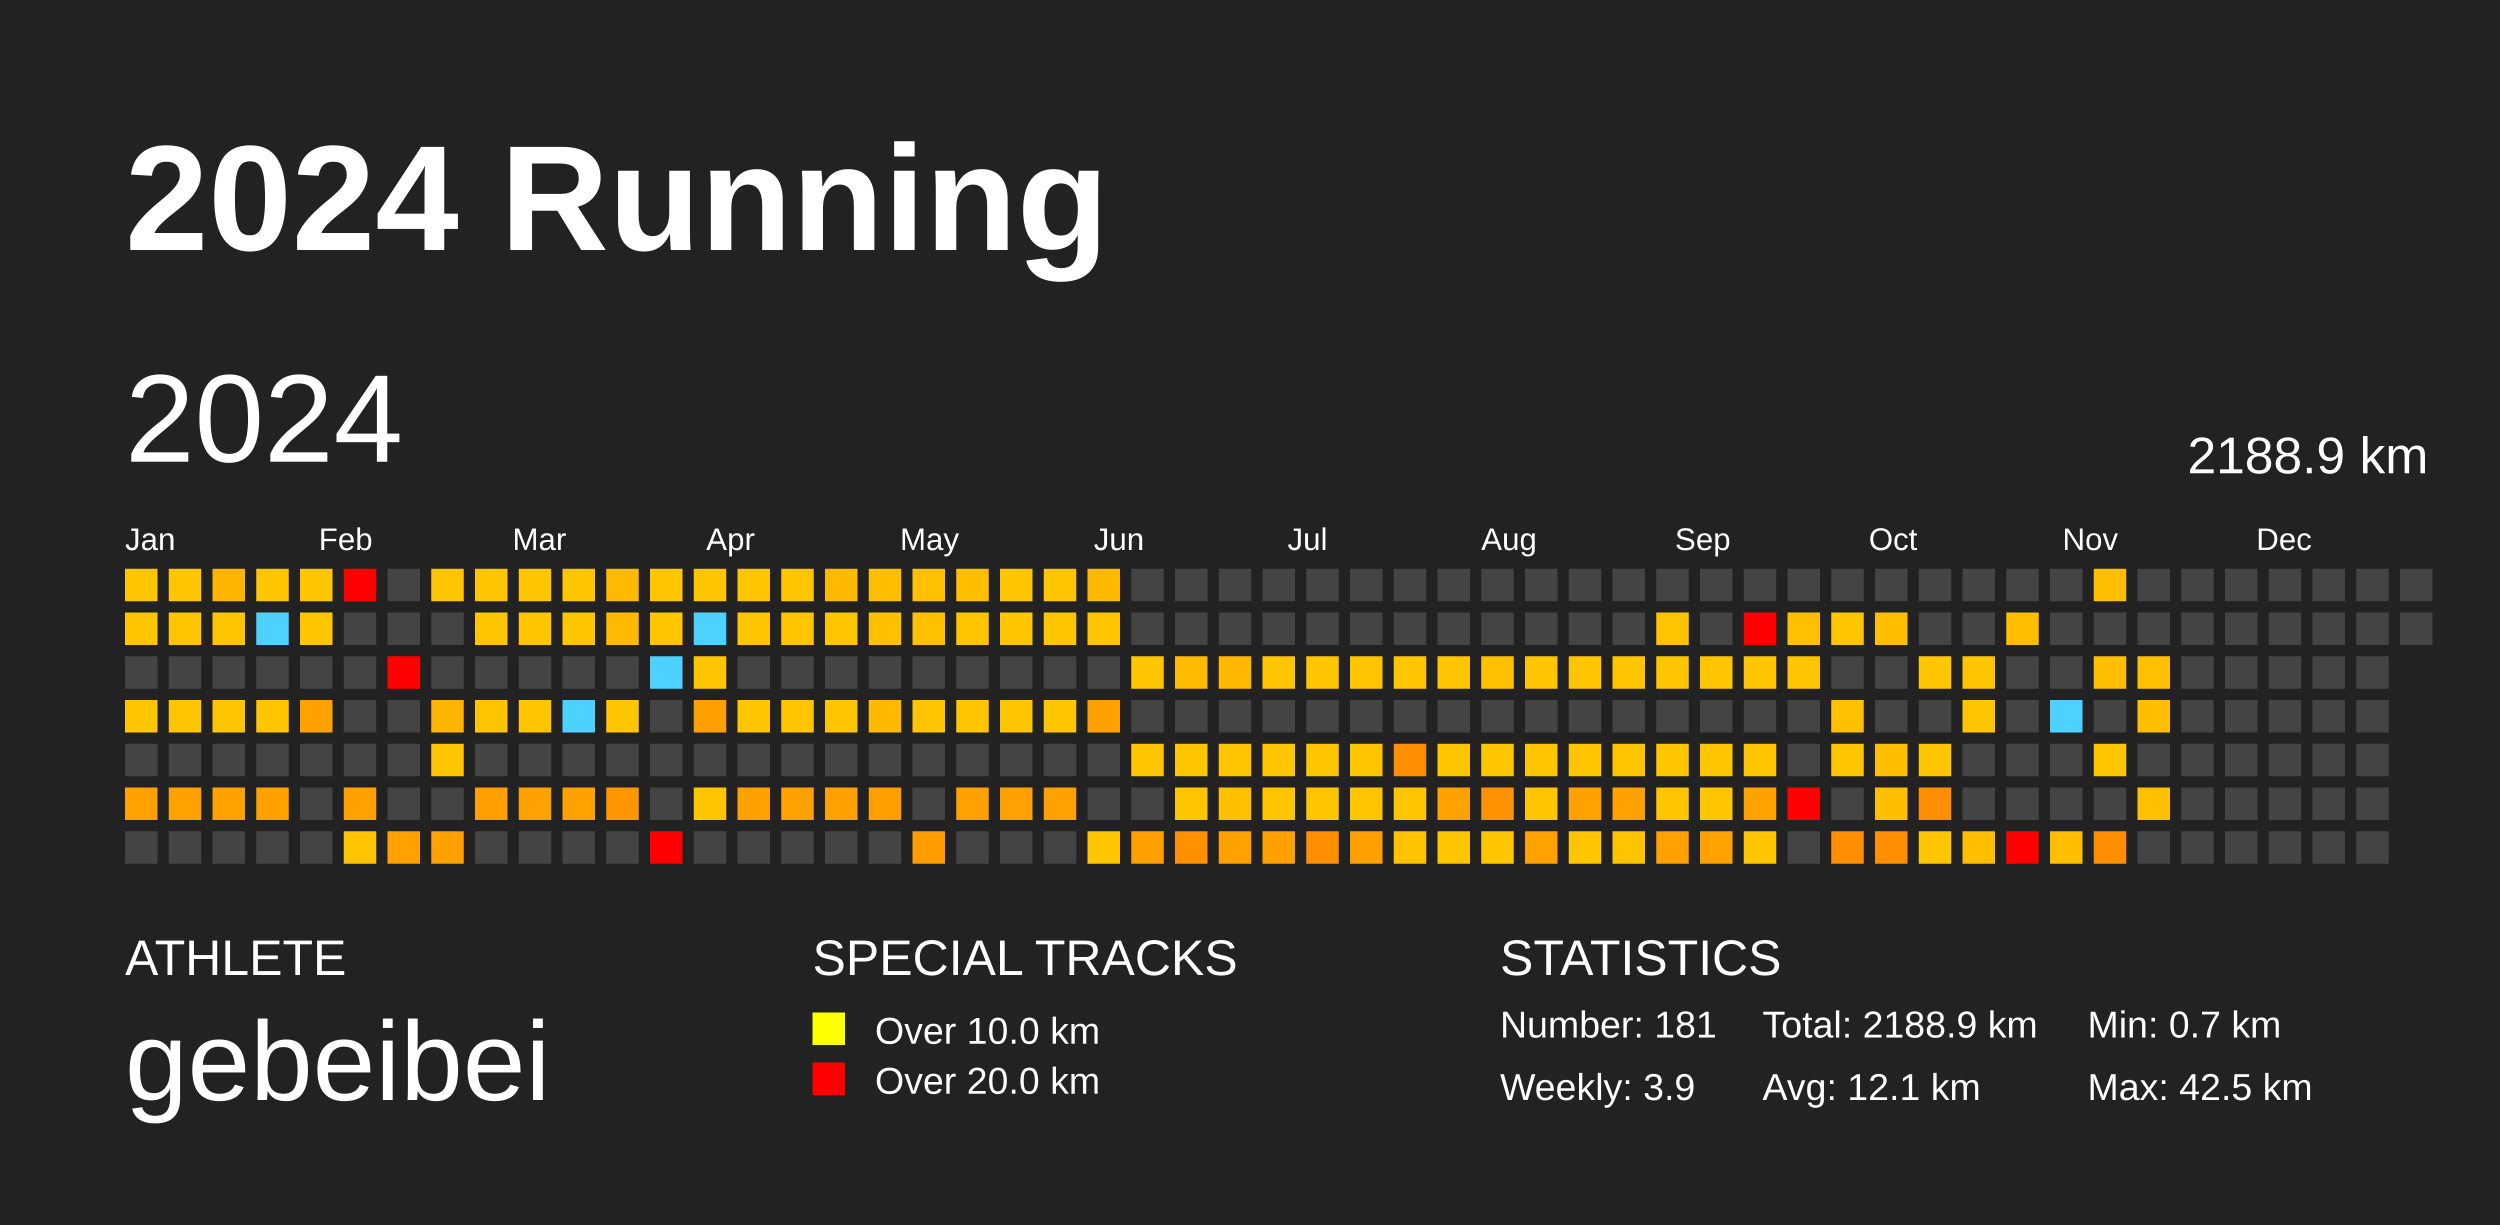
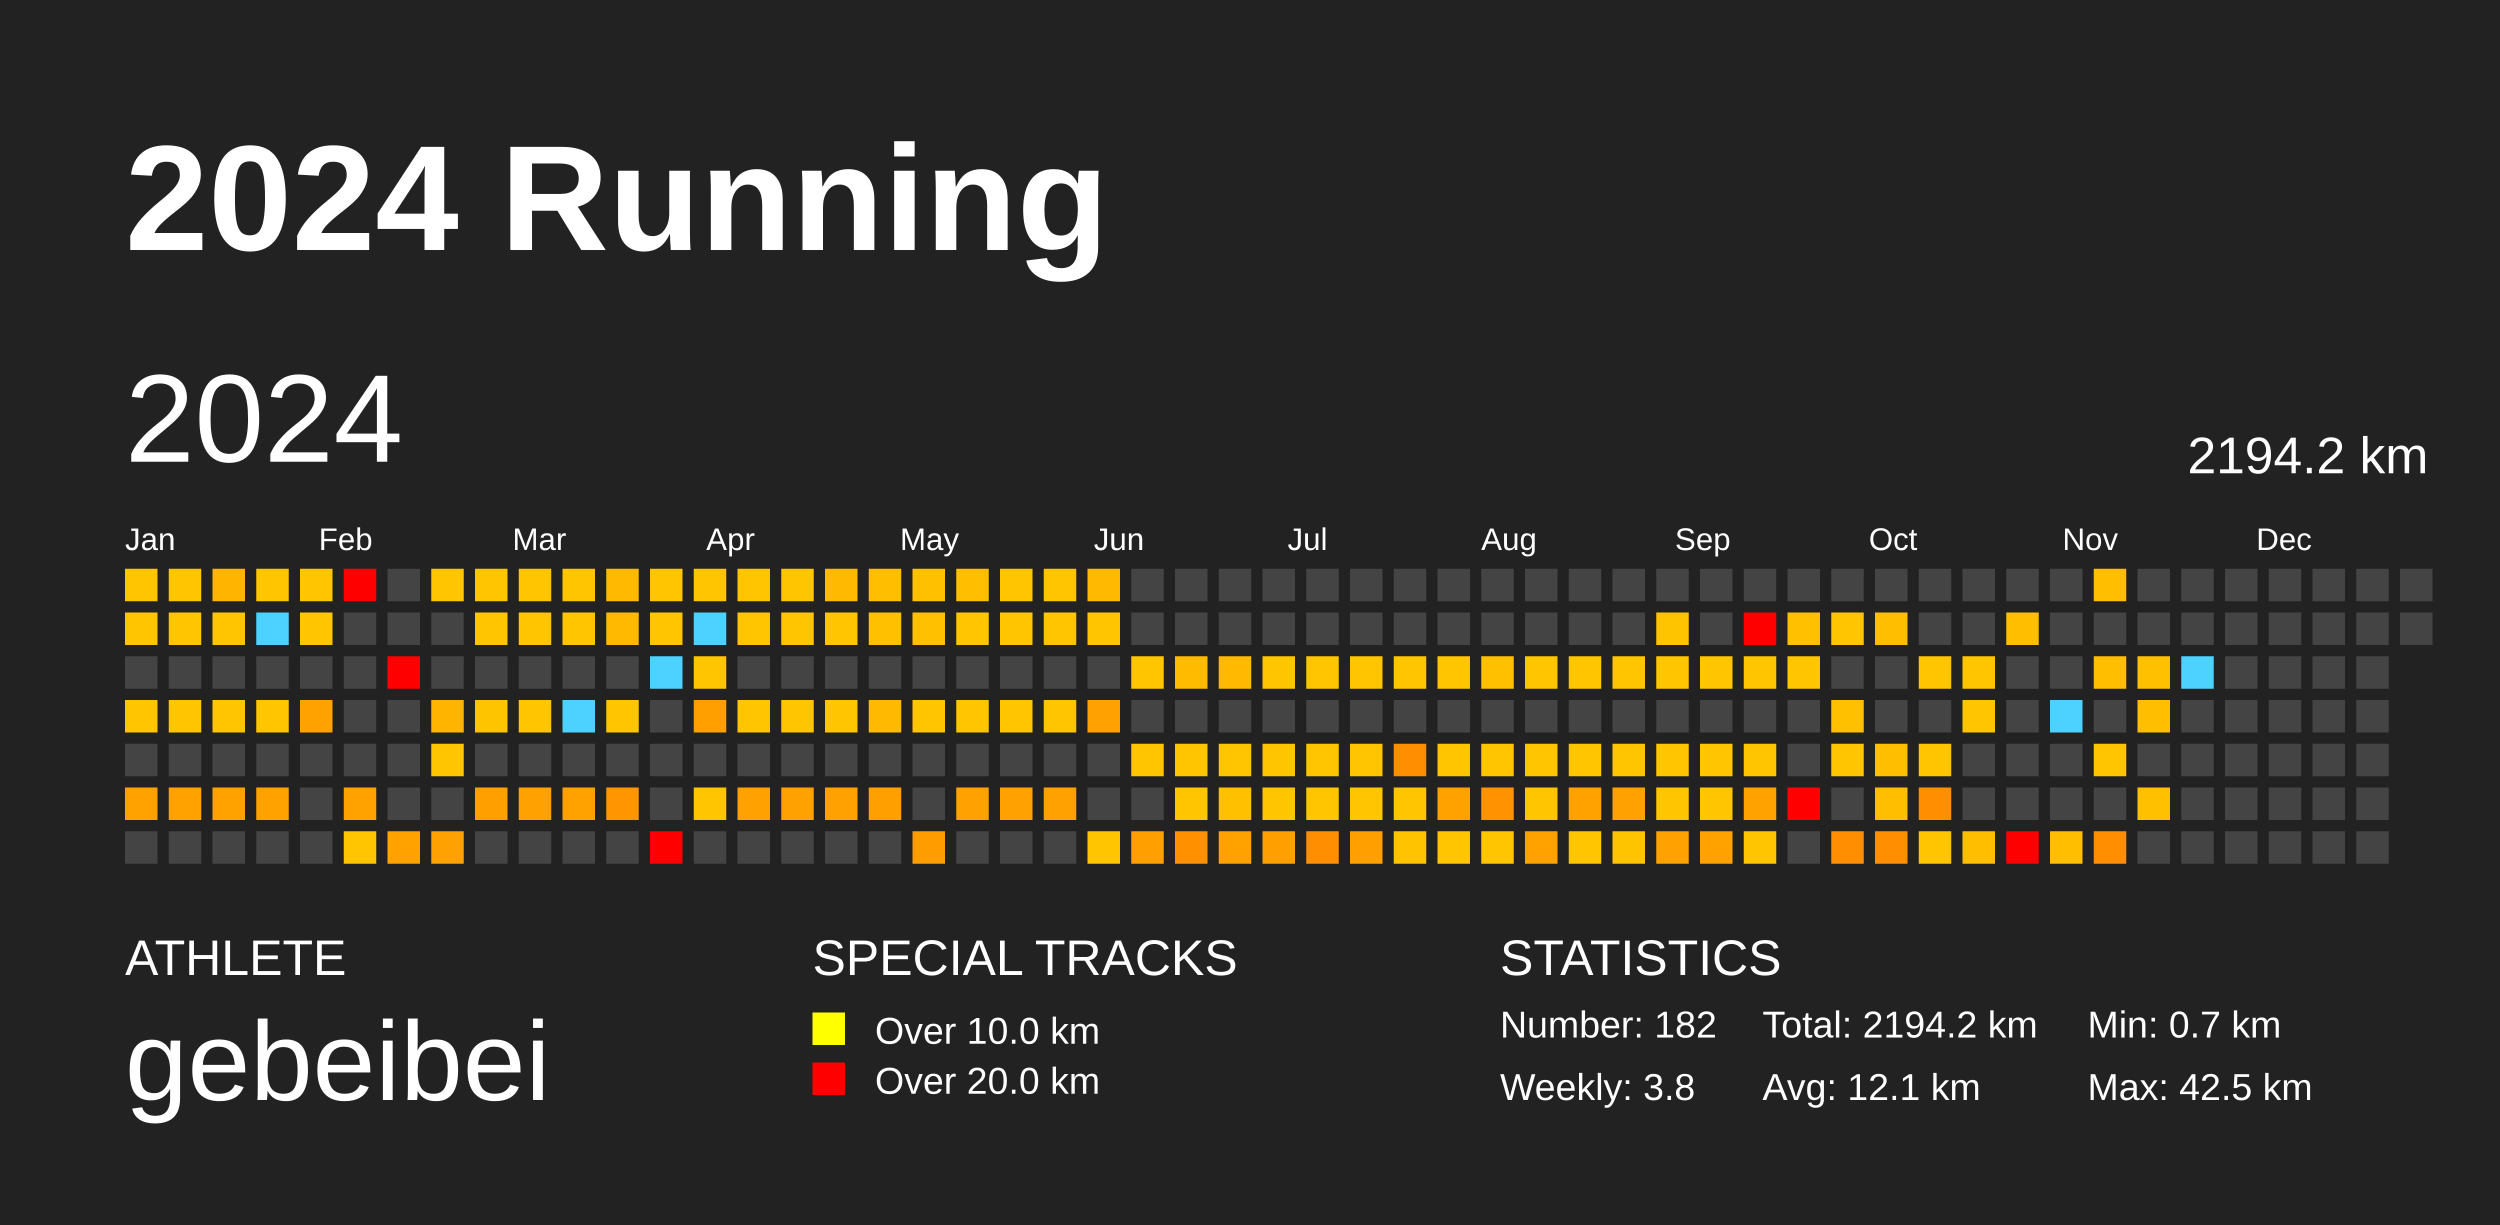
<svg xmlns="http://www.w3.org/2000/svg" baseProfile="full" height="98mm" version="1.1" viewBox="0,0,200,98" width="200mm">
  <defs />
  <rect fill="#222222" height="98" width="200" x="0" y="0" />
  <text fill="#FFFFFF" style="font-size:12px; font-family:Arial; font-weight:bold;" x="10" y="20">2024 Running</text>
  <text fill="#FFFFFF" style="font-size:4px; font-family:Arial" x="10" y="78">ATHLETE</text>
  <text fill="#FFFFFF" style="font-size:9px; font-family:Arial" x="10" y="88">gebeibei</text>
  <text fill="#FFFFFF" style="font-size:4px; font-family:Arial" x="65" y="78">SPECIAL TRACKS</text>
  <rect fill="yellow" height="2.6" width="2.6" x="65" y="81" />
  <text fill="#FFFFFF" style="font-size:3px; font-family:Arial" x="70" y="83.5">Over 10.0 km</text>
  <rect fill="red" height="2.6" width="2.6" x="65" y="85" />
  <text fill="#FFFFFF" style="font-size:3px; font-family:Arial" x="70" y="87.5">Over 20.0 km</text>
  <text fill="#FFFFFF" style="font-size:4px; font-family:Arial" x="120" y="78">STATISTICS</text>
-   <text fill="#FFFFFF" style="font-size:3px; font-family:Arial" x="120" y="83">Number: 181</text>
-   <text fill="#FFFFFF" style="font-size:3px; font-family:Arial" x="120" y="88">Weekly: 3.9</text>
-   <text fill="#FFFFFF" style="font-size:3px; font-family:Arial" x="141" y="83">Total: 2188.9 km</text>
+   <text fill="#FFFFFF" style="font-size:3px; font-family:Arial" x="120" y="83">Number: 182</text>
+   <text fill="#FFFFFF" style="font-size:3px; font-family:Arial" x="120" y="88">Weekly: 3.8</text>
+   <text fill="#FFFFFF" style="font-size:3px; font-family:Arial" x="141" y="83">Total: 2194.2 km</text>
  <text fill="#FFFFFF" style="font-size:3px; font-family:Arial" x="141" y="88">Avg: 12.1 km</text>
  <text fill="#FFFFFF" style="font-size:3px; font-family:Arial" x="167" y="83">Min: 0.7 km</text>
  <text fill="#FFFFFF" style="font-size:3px; font-family:Arial" x="167" y="88">Max: 42.5 km</text>
  <text dominant-baseline="hanging" fill="#FFFFFF" style="font-size:10.0px; font-family:Arial;" x="10" y="30">2024</text>
-   <text dominant-baseline="hanging" fill="#FFFFFF" style="font-size:4.125px; font-family:Arial;" x="175" y="35">2188.9 km</text>
+   <text dominant-baseline="hanging" fill="#FFFFFF" style="font-size:4.125px; font-family:Arial;" x="175" y="35">2194.2 km</text>
  <text fill="#FFFFFF" style="font-size:2.5px; font-family:Arial" x="10.0" y="44">Jan</text>
  <text fill="#FFFFFF" style="font-size:2.5px; font-family:Arial" x="25.5" y="44">Feb</text>
  <text fill="#FFFFFF" style="font-size:2.5px; font-family:Arial" x="41.0" y="44">Mar</text>
  <text fill="#FFFFFF" style="font-size:2.5px; font-family:Arial" x="56.5" y="44">Apr</text>
  <text fill="#FFFFFF" style="font-size:2.5px; font-family:Arial" x="72.0" y="44">May</text>
  <text fill="#FFFFFF" style="font-size:2.5px; font-family:Arial" x="87.5" y="44">Jun</text>
  <text fill="#FFFFFF" style="font-size:2.5px; font-family:Arial" x="103.0" y="44">Jul</text>
  <text fill="#FFFFFF" style="font-size:2.5px; font-family:Arial" x="118.5" y="44">Aug</text>
  <text fill="#FFFFFF" style="font-size:2.5px; font-family:Arial" x="134.0" y="44">Sep</text>
  <text fill="#FFFFFF" style="font-size:2.5px; font-family:Arial" x="149.5" y="44">Oct</text>
  <text fill="#FFFFFF" style="font-size:2.5px; font-family:Arial" x="165.0" y="44">Nov</text>
  <text fill="#FFFFFF" style="font-size:2.5px; font-family:Arial" x="180.5" y="44">Dec</text>
  <rect fill="#ffc600" height="2.6" width="2.6" x="10.0" y="45.5" />
  <rect fill="#ffc600" height="2.6" width="2.6" x="10.0" y="49.0" />
  <rect fill="#444444" height="2.6" width="2.6" x="10.0" y="52.5" />
  <rect fill="#ffc600" height="2.6" width="2.6" x="10.0" y="56.0" />
  <rect fill="#444444" height="2.6" width="2.6" x="10.0" y="59.5" />
  <rect fill="#ffa200" height="2.6" width="2.6" x="10.0" y="63.0" />
  <rect fill="#444444" height="2.6" width="2.6" x="10.0" y="66.5" />
  <rect fill="#ffc600" height="2.6" width="2.6" x="13.5" y="45.5" />
  <rect fill="#ffc600" height="2.6" width="2.6" x="13.5" y="49.0" />
  <rect fill="#444444" height="2.6" width="2.6" x="13.5" y="52.5" />
  <rect fill="#ffc600" height="2.6" width="2.6" x="13.5" y="56.0" />
  <rect fill="#444444" height="2.6" width="2.6" x="13.5" y="59.5" />
  <rect fill="#ffa200" height="2.6" width="2.6" x="13.5" y="63.0" />
  <rect fill="#444444" height="2.6" width="2.6" x="13.5" y="66.5" />
  <rect fill="#ffb400" height="2.6" width="2.6" x="17.0" y="45.5" />
  <rect fill="#ffc600" height="2.6" width="2.6" x="17.0" y="49.0" />
  <rect fill="#444444" height="2.6" width="2.6" x="17.0" y="52.5" />
  <rect fill="#ffc600" height="2.6" width="2.6" x="17.0" y="56.0" />
  <rect fill="#444444" height="2.6" width="2.6" x="17.0" y="59.5" />
  <rect fill="#ffa200" height="2.6" width="2.6" x="17.0" y="63.0" />
  <rect fill="#444444" height="2.6" width="2.6" x="17.0" y="66.5" />
  <rect fill="#ffc600" height="2.6" width="2.6" x="20.5" y="45.5" />
  <rect fill="#4dd2ff" height="2.6" width="2.6" x="20.5" y="49.0" />
  <rect fill="#444444" height="2.6" width="2.6" x="20.5" y="52.5" />
  <rect fill="#ffc600" height="2.6" width="2.6" x="20.5" y="56.0" />
  <rect fill="#444444" height="2.6" width="2.6" x="20.5" y="59.5" />
  <rect fill="#ffa200" height="2.6" width="2.6" x="20.5" y="63.0" />
  <rect fill="#444444" height="2.6" width="2.6" x="20.5" y="66.5" />
  <rect fill="#ffc600" height="2.6" width="2.6" x="24.0" y="45.5" />
  <rect fill="#ffc600" height="2.6" width="2.6" x="24.0" y="49.0" />
  <rect fill="#444444" height="2.6" width="2.6" x="24.0" y="52.5" />
  <rect fill="#ffa200" height="2.6" width="2.6" x="24.0" y="56.0" />
  <rect fill="#444444" height="2.6" width="2.6" x="24.0" y="59.5" />
  <rect fill="#444444" height="2.6" width="2.6" x="24.0" y="63.0" />
  <rect fill="#444444" height="2.6" width="2.6" x="24.0" y="66.5" />
  <rect fill="red" height="2.6" width="2.6" x="27.5" y="45.5" />
  <rect fill="#444444" height="2.6" width="2.6" x="27.5" y="49.0" />
  <rect fill="#444444" height="2.6" width="2.6" x="27.5" y="52.5" />
  <rect fill="#444444" height="2.6" width="2.6" x="27.5" y="56.0" />
  <rect fill="#444444" height="2.6" width="2.6" x="27.5" y="59.5" />
  <rect fill="#ffa200" height="2.6" width="2.6" x="27.5" y="63.0" />
  <rect fill="#ffc500" height="2.6" width="2.6" x="27.5" y="66.5" />
  <rect fill="#444444" height="2.6" width="2.6" x="31.0" y="45.5" />
  <rect fill="#444444" height="2.6" width="2.6" x="31.0" y="49.0" />
  <rect fill="red" height="2.6" width="2.6" x="31.0" y="52.5" />
  <rect fill="#444444" height="2.6" width="2.6" x="31.0" y="56.0" />
  <rect fill="#444444" height="2.6" width="2.6" x="31.0" y="59.5" />
  <rect fill="#444444" height="2.6" width="2.6" x="31.0" y="63.0" />
  <rect fill="#ffa200" height="2.6" width="2.6" x="31.0" y="66.5" />
  <rect fill="#ffc600" height="2.6" width="2.6" x="34.5" y="45.5" />
  <rect fill="#444444" height="2.6" width="2.6" x="34.5" y="49.0" />
  <rect fill="#444444" height="2.6" width="2.6" x="34.5" y="52.5" />
  <rect fill="#ffb400" height="2.6" width="2.6" x="34.5" y="56.0" />
  <rect fill="#ffc600" height="2.6" width="2.6" x="34.5" y="59.5" />
  <rect fill="#444444" height="2.6" width="2.6" x="34.5" y="63.0" />
  <rect fill="#ffa100" height="2.6" width="2.6" x="34.5" y="66.5" />
  <rect fill="#ffc600" height="2.6" width="2.6" x="38.0" y="45.5" />
  <rect fill="#ffc600" height="2.6" width="2.6" x="38.0" y="49.0" />
  <rect fill="#444444" height="2.6" width="2.6" x="38.0" y="52.5" />
  <rect fill="#ffc400" height="2.6" width="2.6" x="38.0" y="56.0" />
  <rect fill="#444444" height="2.6" width="2.6" x="38.0" y="59.5" />
  <rect fill="#ffa000" height="2.6" width="2.6" x="38.0" y="63.0" />
  <rect fill="#444444" height="2.6" width="2.6" x="38.0" y="66.5" />
  <rect fill="#ffc600" height="2.6" width="2.6" x="41.5" y="45.5" />
  <rect fill="#ffc600" height="2.6" width="2.6" x="41.5" y="49.0" />
  <rect fill="#444444" height="2.6" width="2.6" x="41.5" y="52.5" />
  <rect fill="#ffc600" height="2.6" width="2.6" x="41.5" y="56.0" />
  <rect fill="#444444" height="2.6" width="2.6" x="41.5" y="59.5" />
  <rect fill="#ffa100" height="2.6" width="2.6" x="41.5" y="63.0" />
  <rect fill="#444444" height="2.6" width="2.6" x="41.5" y="66.5" />
  <rect fill="#ffc600" height="2.6" width="2.6" x="45.0" y="45.5" />
  <rect fill="#ffc600" height="2.6" width="2.6" x="45.0" y="49.0" />
  <rect fill="#444444" height="2.6" width="2.6" x="45.0" y="52.5" />
  <rect fill="#4dd2ff" height="2.6" width="2.6" x="45.0" y="56.0" />
  <rect fill="#444444" height="2.6" width="2.6" x="45.0" y="59.5" />
  <rect fill="#ffa200" height="2.6" width="2.6" x="45.0" y="63.0" />
  <rect fill="#444444" height="2.6" width="2.6" x="45.0" y="66.5" />
  <rect fill="#ffba00" height="2.6" width="2.6" x="48.5" y="45.5" />
  <rect fill="#ffba00" height="2.6" width="2.6" x="48.5" y="49.0" />
  <rect fill="#444444" height="2.6" width="2.6" x="48.5" y="52.5" />
  <rect fill="#ffc600" height="2.6" width="2.6" x="48.5" y="56.0" />
  <rect fill="#444444" height="2.6" width="2.6" x="48.5" y="59.5" />
  <rect fill="#ff9500" height="2.6" width="2.6" x="48.5" y="63.0" />
  <rect fill="#444444" height="2.6" width="2.6" x="48.5" y="66.5" />
  <rect fill="#ffc600" height="2.6" width="2.6" x="52.0" y="45.5" />
  <rect fill="#ffc600" height="2.6" width="2.6" x="52.0" y="49.0" />
  <rect fill="#4dd2ff" height="2.6" width="2.6" x="52.0" y="52.5" />
  <rect fill="#444444" height="2.6" width="2.6" x="52.0" y="56.0" />
  <rect fill="#444444" height="2.6" width="2.6" x="52.0" y="59.5" />
  <rect fill="#444444" height="2.6" width="2.6" x="52.0" y="63.0" />
  <rect fill="red" height="2.6" width="2.6" x="52.0" y="66.5" />
  <rect fill="#ffc600" height="2.6" width="2.6" x="55.5" y="45.5" />
  <rect fill="#4dd2ff" height="2.6" width="2.6" x="55.5" y="49.0" />
  <rect fill="#ffc600" height="2.6" width="2.6" x="55.5" y="52.5" />
  <rect fill="#ffa000" height="2.6" width="2.6" x="55.5" y="56.0" />
  <rect fill="#444444" height="2.6" width="2.6" x="55.5" y="59.5" />
  <rect fill="#ffc600" height="2.6" width="2.6" x="55.5" y="63.0" />
  <rect fill="#444444" height="2.6" width="2.6" x="55.5" y="66.5" />
  <rect fill="#ffc600" height="2.6" width="2.6" x="59.0" y="45.5" />
  <rect fill="#ffc500" height="2.6" width="2.6" x="59.0" y="49.0" />
  <rect fill="#444444" height="2.6" width="2.6" x="59.0" y="52.5" />
  <rect fill="#ffc600" height="2.6" width="2.6" x="59.0" y="56.0" />
  <rect fill="#444444" height="2.6" width="2.6" x="59.0" y="59.5" />
  <rect fill="#ffa100" height="2.6" width="2.6" x="59.0" y="63.0" />
  <rect fill="#444444" height="2.6" width="2.6" x="59.0" y="66.5" />
  <rect fill="#ffc600" height="2.6" width="2.6" x="62.5" y="45.5" />
  <rect fill="#ffc600" height="2.6" width="2.6" x="62.5" y="49.0" />
  <rect fill="#444444" height="2.6" width="2.6" x="62.5" y="52.5" />
  <rect fill="#ffc600" height="2.6" width="2.6" x="62.5" y="56.0" />
  <rect fill="#444444" height="2.6" width="2.6" x="62.5" y="59.5" />
  <rect fill="#ffa100" height="2.6" width="2.6" x="62.5" y="63.0" />
  <rect fill="#444444" height="2.6" width="2.6" x="62.5" y="66.5" />
  <rect fill="#ffba00" height="2.6" width="2.6" x="66.0" y="45.5" />
  <rect fill="#ffc600" height="2.6" width="2.6" x="66.0" y="49.0" />
  <rect fill="#444444" height="2.6" width="2.6" x="66.0" y="52.5" />
  <rect fill="#ffc600" height="2.6" width="2.6" x="66.0" y="56.0" />
  <rect fill="#444444" height="2.6" width="2.6" x="66.0" y="59.5" />
  <rect fill="#ffa100" height="2.6" width="2.6" x="66.0" y="63.0" />
  <rect fill="#444444" height="2.6" width="2.6" x="66.0" y="66.5" />
  <rect fill="#ffbf00" height="2.6" width="2.6" x="69.5" y="45.5" />
  <rect fill="#ffc000" height="2.6" width="2.6" x="69.5" y="49.0" />
  <rect fill="#444444" height="2.6" width="2.6" x="69.5" y="52.5" />
  <rect fill="#ffba00" height="2.6" width="2.6" x="69.5" y="56.0" />
  <rect fill="#444444" height="2.6" width="2.6" x="69.5" y="59.5" />
  <rect fill="#ffa000" height="2.6" width="2.6" x="69.5" y="63.0" />
  <rect fill="#444444" height="2.6" width="2.6" x="69.5" y="66.5" />
  <rect fill="#ffc000" height="2.6" width="2.6" x="73.0" y="45.5" />
  <rect fill="#ffc000" height="2.6" width="2.6" x="73.0" y="49.0" />
  <rect fill="#444444" height="2.6" width="2.6" x="73.0" y="52.5" />
  <rect fill="#ffc600" height="2.6" width="2.6" x="73.0" y="56.0" />
  <rect fill="#444444" height="2.6" width="2.6" x="73.0" y="59.5" />
  <rect fill="#444444" height="2.6" width="2.6" x="73.0" y="63.0" />
  <rect fill="#ff9c00" height="2.6" width="2.6" x="73.0" y="66.5" />
  <rect fill="#ffbf00" height="2.6" width="2.6" x="76.5" y="45.5" />
  <rect fill="#ffc600" height="2.6" width="2.6" x="76.5" y="49.0" />
  <rect fill="#444444" height="2.6" width="2.6" x="76.5" y="52.5" />
  <rect fill="#ffc600" height="2.6" width="2.6" x="76.5" y="56.0" />
  <rect fill="#444444" height="2.6" width="2.6" x="76.5" y="59.5" />
  <rect fill="#ffa100" height="2.6" width="2.6" x="76.5" y="63.0" />
  <rect fill="#444444" height="2.6" width="2.6" x="76.5" y="66.5" />
  <rect fill="#ffc600" height="2.6" width="2.6" x="80.0" y="45.5" />
  <rect fill="#ffc600" height="2.6" width="2.6" x="80.0" y="49.0" />
  <rect fill="#444444" height="2.6" width="2.6" x="80.0" y="52.5" />
  <rect fill="#ffc600" height="2.6" width="2.6" x="80.0" y="56.0" />
  <rect fill="#444444" height="2.6" width="2.6" x="80.0" y="59.5" />
  <rect fill="#ffa100" height="2.6" width="2.6" x="80.0" y="63.0" />
  <rect fill="#444444" height="2.6" width="2.6" x="80.0" y="66.5" />
  <rect fill="#ffc600" height="2.6" width="2.6" x="83.5" y="45.5" />
  <rect fill="#ffc600" height="2.6" width="2.6" x="83.5" y="49.0" />
  <rect fill="#444444" height="2.6" width="2.6" x="83.5" y="52.5" />
  <rect fill="#ffc600" height="2.6" width="2.6" x="83.5" y="56.0" />
  <rect fill="#444444" height="2.6" width="2.6" x="83.5" y="59.5" />
  <rect fill="#ffa100" height="2.6" width="2.6" x="83.5" y="63.0" />
  <rect fill="#444444" height="2.6" width="2.6" x="83.5" y="66.5" />
  <rect fill="#ffba00" height="2.6" width="2.6" x="87.0" y="45.5" />
  <rect fill="#ffc600" height="2.6" width="2.6" x="87.0" y="49.0" />
  <rect fill="#444444" height="2.6" width="2.6" x="87.0" y="52.5" />
  <rect fill="#ffa100" height="2.6" width="2.6" x="87.0" y="56.0" />
  <rect fill="#444444" height="2.6" width="2.6" x="87.0" y="59.5" />
  <rect fill="#444444" height="2.6" width="2.6" x="87.0" y="63.0" />
  <rect fill="#ffc600" height="2.6" width="2.6" x="87.0" y="66.5" />
  <rect fill="#444444" height="2.6" width="2.6" x="90.5" y="45.5" />
  <rect fill="#444444" height="2.6" width="2.6" x="90.5" y="49.0" />
  <rect fill="#ffc600" height="2.6" width="2.6" x="90.5" y="52.5" />
  <rect fill="#444444" height="2.6" width="2.6" x="90.5" y="56.0" />
  <rect fill="#ffc600" height="2.6" width="2.6" x="90.5" y="59.5" />
  <rect fill="#444444" height="2.6" width="2.6" x="90.5" y="63.0" />
  <rect fill="#ffa000" height="2.6" width="2.6" x="90.5" y="66.5" />
  <rect fill="#444444" height="2.6" width="2.6" x="94.0" y="45.5" />
  <rect fill="#444444" height="2.6" width="2.6" x="94.0" y="49.0" />
  <rect fill="#ffbb00" height="2.6" width="2.6" x="94.0" y="52.5" />
  <rect fill="#444444" height="2.6" width="2.6" x="94.0" y="56.0" />
  <rect fill="#ffc600" height="2.6" width="2.6" x="94.0" y="59.5" />
  <rect fill="#ffc600" height="2.6" width="2.6" x="94.0" y="63.0" />
  <rect fill="#ff9100" height="2.6" width="2.6" x="94.0" y="66.5" />
  <rect fill="#444444" height="2.6" width="2.6" x="97.5" y="45.5" />
  <rect fill="#444444" height="2.6" width="2.6" x="97.5" y="49.0" />
  <rect fill="#ffba00" height="2.6" width="2.6" x="97.5" y="52.5" />
  <rect fill="#444444" height="2.6" width="2.6" x="97.5" y="56.0" />
  <rect fill="#ffc600" height="2.6" width="2.6" x="97.5" y="59.5" />
  <rect fill="#ffc000" height="2.6" width="2.6" x="97.5" y="63.0" />
  <rect fill="#ffa200" height="2.6" width="2.6" x="97.5" y="66.5" />
  <rect fill="#444444" height="2.6" width="2.6" x="101.0" y="45.5" />
  <rect fill="#444444" height="2.6" width="2.6" x="101.0" y="49.0" />
  <rect fill="#ffc600" height="2.6" width="2.6" x="101.0" y="52.5" />
  <rect fill="#444444" height="2.6" width="2.6" x="101.0" y="56.0" />
  <rect fill="#ffc600" height="2.6" width="2.6" x="101.0" y="59.5" />
  <rect fill="#ffc600" height="2.6" width="2.6" x="101.0" y="63.0" />
  <rect fill="#ffa000" height="2.6" width="2.6" x="101.0" y="66.5" />
  <rect fill="#444444" height="2.6" width="2.6" x="104.5" y="45.5" />
  <rect fill="#444444" height="2.6" width="2.6" x="104.5" y="49.0" />
  <rect fill="#ffc600" height="2.6" width="2.6" x="104.5" y="52.5" />
  <rect fill="#444444" height="2.6" width="2.6" x="104.5" y="56.0" />
  <rect fill="#ffc600" height="2.6" width="2.6" x="104.5" y="59.5" />
  <rect fill="#ffc600" height="2.6" width="2.6" x="104.5" y="63.0" />
  <rect fill="#ff8f00" height="2.6" width="2.6" x="104.5" y="66.5" />
  <rect fill="#444444" height="2.6" width="2.6" x="108.0" y="45.5" />
  <rect fill="#444444" height="2.6" width="2.6" x="108.0" y="49.0" />
  <rect fill="#ffc600" height="2.6" width="2.6" x="108.0" y="52.5" />
  <rect fill="#444444" height="2.6" width="2.6" x="108.0" y="56.0" />
  <rect fill="#ffc600" height="2.6" width="2.6" x="108.0" y="59.5" />
  <rect fill="#ffc600" height="2.6" width="2.6" x="108.0" y="63.0" />
  <rect fill="#ffa000" height="2.6" width="2.6" x="108.0" y="66.5" />
  <rect fill="#444444" height="2.6" width="2.6" x="111.5" y="45.5" />
  <rect fill="#444444" height="2.6" width="2.6" x="111.5" y="49.0" />
  <rect fill="#ffc600" height="2.6" width="2.6" x="111.5" y="52.5" />
  <rect fill="#444444" height="2.6" width="2.6" x="111.5" y="56.0" />
  <rect fill="#ff8f00" height="2.6" width="2.6" x="111.5" y="59.5" />
  <rect fill="#ffc600" height="2.6" width="2.6" x="111.5" y="63.0" />
  <rect fill="#ffc300" height="2.6" width="2.6" x="111.5" y="66.5" />
  <rect fill="#444444" height="2.6" width="2.6" x="115.0" y="45.5" />
  <rect fill="#444444" height="2.6" width="2.6" x="115.0" y="49.0" />
  <rect fill="#ffc600" height="2.6" width="2.6" x="115.0" y="52.5" />
  <rect fill="#444444" height="2.6" width="2.6" x="115.0" y="56.0" />
  <rect fill="#ffc600" height="2.6" width="2.6" x="115.0" y="59.5" />
  <rect fill="#ffa200" height="2.6" width="2.6" x="115.0" y="63.0" />
  <rect fill="#ffc600" height="2.6" width="2.6" x="115.0" y="66.5" />
  <rect fill="#444444" height="2.6" width="2.6" x="118.5" y="45.5" />
  <rect fill="#444444" height="2.6" width="2.6" x="118.5" y="49.0" />
  <rect fill="#ffc000" height="2.6" width="2.6" x="118.5" y="52.5" />
  <rect fill="#444444" height="2.6" width="2.6" x="118.5" y="56.0" />
  <rect fill="#ffc600" height="2.6" width="2.6" x="118.5" y="59.5" />
  <rect fill="#ff9200" height="2.6" width="2.6" x="118.5" y="63.0" />
  <rect fill="#ffc600" height="2.6" width="2.6" x="118.5" y="66.5" />
  <rect fill="#444444" height="2.6" width="2.6" x="122.0" y="45.5" />
  <rect fill="#444444" height="2.6" width="2.6" x="122.0" y="49.0" />
  <rect fill="#ffc600" height="2.6" width="2.6" x="122.0" y="52.5" />
  <rect fill="#444444" height="2.6" width="2.6" x="122.0" y="56.0" />
  <rect fill="#ffc600" height="2.6" width="2.6" x="122.0" y="59.5" />
  <rect fill="#ffc600" height="2.6" width="2.6" x="122.0" y="63.0" />
  <rect fill="#ffa200" height="2.6" width="2.6" x="122.0" y="66.5" />
  <rect fill="#444444" height="2.6" width="2.6" x="125.5" y="45.5" />
  <rect fill="#444444" height="2.6" width="2.6" x="125.5" y="49.0" />
  <rect fill="#ffc600" height="2.6" width="2.6" x="125.5" y="52.5" />
  <rect fill="#444444" height="2.6" width="2.6" x="125.5" y="56.0" />
  <rect fill="#ffc600" height="2.6" width="2.6" x="125.5" y="59.5" />
  <rect fill="#ffa200" height="2.6" width="2.6" x="125.5" y="63.0" />
  <rect fill="#ffc600" height="2.6" width="2.6" x="125.5" y="66.5" />
  <rect fill="#444444" height="2.6" width="2.6" x="129.0" y="45.5" />
  <rect fill="#444444" height="2.6" width="2.6" x="129.0" y="49.0" />
  <rect fill="#ffc600" height="2.6" width="2.6" x="129.0" y="52.5" />
  <rect fill="#444444" height="2.6" width="2.6" x="129.0" y="56.0" />
  <rect fill="#ffc600" height="2.6" width="2.6" x="129.0" y="59.5" />
  <rect fill="#ffa100" height="2.6" width="2.6" x="129.0" y="63.0" />
  <rect fill="#ffc400" height="2.6" width="2.6" x="129.0" y="66.5" />
  <rect fill="#444444" height="2.6" width="2.6" x="132.5" y="45.5" />
  <rect fill="#ffc400" height="2.6" width="2.6" x="132.5" y="49.0" />
  <rect fill="#ffc600" height="2.6" width="2.6" x="132.5" y="52.5" />
  <rect fill="#444444" height="2.6" width="2.6" x="132.5" y="56.0" />
  <rect fill="#ffc600" height="2.6" width="2.6" x="132.5" y="59.5" />
  <rect fill="#ffc600" height="2.6" width="2.6" x="132.5" y="63.0" />
  <rect fill="#ffa100" height="2.6" width="2.6" x="132.5" y="66.5" />
  <rect fill="#444444" height="2.6" width="2.6" x="136.0" y="45.5" />
  <rect fill="#444444" height="2.6" width="2.6" x="136.0" y="49.0" />
  <rect fill="#ffc600" height="2.6" width="2.6" x="136.0" y="52.5" />
  <rect fill="#444444" height="2.6" width="2.6" x="136.0" y="56.0" />
  <rect fill="#ffc600" height="2.6" width="2.6" x="136.0" y="59.5" />
  <rect fill="#ffc600" height="2.6" width="2.6" x="136.0" y="63.0" />
  <rect fill="#ffa200" height="2.6" width="2.6" x="136.0" y="66.5" />
  <rect fill="#444444" height="2.6" width="2.6" x="139.5" y="45.5" />
  <rect fill="red" height="2.6" width="2.6" x="139.5" y="49.0" />
  <rect fill="#ffc600" height="2.6" width="2.6" x="139.5" y="52.5" />
  <rect fill="#444444" height="2.6" width="2.6" x="139.5" y="56.0" />
  <rect fill="#ffc600" height="2.6" width="2.6" x="139.5" y="59.5" />
  <rect fill="#ffa200" height="2.6" width="2.6" x="139.5" y="63.0" />
  <rect fill="#ffc600" height="2.6" width="2.6" x="139.5" y="66.5" />
  <rect fill="#444444" height="2.6" width="2.6" x="143.0" y="45.5" />
  <rect fill="#ffc000" height="2.6" width="2.6" x="143.0" y="49.0" />
  <rect fill="#ffc600" height="2.6" width="2.6" x="143.0" y="52.5" />
  <rect fill="#444444" height="2.6" width="2.6" x="143.0" y="56.0" />
  <rect fill="#444444" height="2.6" width="2.6" x="143.0" y="59.5" />
  <rect fill="red" height="2.6" width="2.6" x="143.0" y="63.0" />
  <rect fill="#444444" height="2.6" width="2.6" x="143.0" y="66.5" />
  <rect fill="#444444" height="2.6" width="2.6" x="146.5" y="45.5" />
  <rect fill="#ffc600" height="2.6" width="2.6" x="146.5" y="49.0" />
  <rect fill="#444444" height="2.6" width="2.6" x="146.5" y="52.5" />
  <rect fill="#ffc000" height="2.6" width="2.6" x="146.5" y="56.0" />
  <rect fill="#ffc600" height="2.6" width="2.6" x="146.5" y="59.5" />
  <rect fill="#444444" height="2.6" width="2.6" x="146.5" y="63.0" />
  <rect fill="#ff8f00" height="2.6" width="2.6" x="146.5" y="66.5" />
  <rect fill="#444444" height="2.6" width="2.6" x="150.0" y="45.5" />
  <rect fill="#ffbf00" height="2.6" width="2.6" x="150.0" y="49.0" />
  <rect fill="#444444" height="2.6" width="2.6" x="150.0" y="52.5" />
  <rect fill="#444444" height="2.6" width="2.6" x="150.0" y="56.0" />
  <rect fill="#ffbf00" height="2.6" width="2.6" x="150.0" y="59.5" />
  <rect fill="#ffbf00" height="2.6" width="2.6" x="150.0" y="63.0" />
  <rect fill="#ff8f00" height="2.6" width="2.6" x="150.0" y="66.5" />
  <rect fill="#444444" height="2.6" width="2.6" x="153.5" y="45.5" />
  <rect fill="#444444" height="2.6" width="2.6" x="153.5" y="49.0" />
  <rect fill="#ffc600" height="2.6" width="2.6" x="153.5" y="52.5" />
  <rect fill="#444444" height="2.6" width="2.6" x="153.5" y="56.0" />
  <rect fill="#ffc600" height="2.6" width="2.6" x="153.5" y="59.5" />
  <rect fill="#ff8f00" height="2.6" width="2.6" x="153.5" y="63.0" />
  <rect fill="#ffc600" height="2.6" width="2.6" x="153.5" y="66.5" />
  <rect fill="#444444" height="2.6" width="2.6" x="157.0" y="45.5" />
  <rect fill="#444444" height="2.6" width="2.6" x="157.0" y="49.0" />
  <rect fill="#ffc600" height="2.6" width="2.6" x="157.0" y="52.5" />
  <rect fill="#ffc500" height="2.6" width="2.6" x="157.0" y="56.0" />
  <rect fill="#444444" height="2.6" width="2.6" x="157.0" y="59.5" />
  <rect fill="#444444" height="2.6" width="2.6" x="157.0" y="63.0" />
  <rect fill="#ffbe00" height="2.6" width="2.6" x="157.0" y="66.5" />
  <rect fill="#444444" height="2.6" width="2.6" x="160.5" y="45.5" />
  <rect fill="#ffbe00" height="2.6" width="2.6" x="160.5" y="49.0" />
  <rect fill="#444444" height="2.6" width="2.6" x="160.5" y="52.5" />
  <rect fill="#444444" height="2.6" width="2.6" x="160.5" y="56.0" />
  <rect fill="#444444" height="2.6" width="2.6" x="160.5" y="59.5" />
  <rect fill="#444444" height="2.6" width="2.6" x="160.5" y="63.0" />
  <rect fill="red" height="2.6" width="2.6" x="160.5" y="66.5" />
  <rect fill="#444444" height="2.6" width="2.6" x="164.0" y="45.5" />
  <rect fill="#444444" height="2.6" width="2.6" x="164.0" y="49.0" />
  <rect fill="#444444" height="2.6" width="2.6" x="164.0" y="52.5" />
  <rect fill="#4dd2ff" height="2.6" width="2.6" x="164.0" y="56.0" />
  <rect fill="#444444" height="2.6" width="2.6" x="164.0" y="59.5" />
  <rect fill="#444444" height="2.6" width="2.6" x="164.0" y="63.0" />
  <rect fill="#ffbe00" height="2.6" width="2.6" x="164.0" y="66.5" />
  <rect fill="#ffbe00" height="2.6" width="2.6" x="167.5" y="45.5" />
  <rect fill="#444444" height="2.6" width="2.6" x="167.5" y="49.0" />
  <rect fill="#ffbf00" height="2.6" width="2.6" x="167.5" y="52.5" />
  <rect fill="#444444" height="2.6" width="2.6" x="167.5" y="56.0" />
  <rect fill="#ffc600" height="2.6" width="2.6" x="167.5" y="59.5" />
  <rect fill="#444444" height="2.6" width="2.6" x="167.5" y="63.0" />
  <rect fill="#ff8f00" height="2.6" width="2.6" x="167.5" y="66.5" />
  <rect fill="#444444" height="2.6" width="2.6" x="171.0" y="45.5" />
  <rect fill="#444444" height="2.6" width="2.6" x="171.0" y="49.0" />
  <rect fill="#ffc000" height="2.6" width="2.6" x="171.0" y="52.5" />
  <rect fill="#ffbe00" height="2.6" width="2.6" x="171.0" y="56.0" />
  <rect fill="#444444" height="2.6" width="2.6" x="171.0" y="59.5" />
  <rect fill="#ffc000" height="2.6" width="2.6" x="171.0" y="63.0" />
  <rect fill="#444444" height="2.6" width="2.6" x="171.0" y="66.5" />
  <rect fill="#444444" height="2.6" width="2.6" x="174.5" y="45.5" />
  <rect fill="#444444" height="2.6" width="2.6" x="174.5" y="49.0" />
-   <rect fill="#444444" height="2.6" width="2.6" x="174.5" y="52.5" />
+   <rect fill="#4dd2ff" height="2.6" width="2.6" x="174.5" y="52.5" />
  <rect fill="#444444" height="2.6" width="2.6" x="174.5" y="56.0" />
  <rect fill="#444444" height="2.6" width="2.6" x="174.5" y="59.5" />
  <rect fill="#444444" height="2.6" width="2.6" x="174.5" y="63.0" />
  <rect fill="#444444" height="2.6" width="2.6" x="174.5" y="66.5" />
  <rect fill="#444444" height="2.6" width="2.6" x="178.0" y="45.5" />
  <rect fill="#444444" height="2.6" width="2.6" x="178.0" y="49.0" />
  <rect fill="#444444" height="2.6" width="2.6" x="178.0" y="52.5" />
  <rect fill="#444444" height="2.6" width="2.6" x="178.0" y="56.0" />
  <rect fill="#444444" height="2.6" width="2.6" x="178.0" y="59.5" />
  <rect fill="#444444" height="2.6" width="2.6" x="178.0" y="63.0" />
  <rect fill="#444444" height="2.6" width="2.6" x="178.0" y="66.5" />
  <rect fill="#444444" height="2.6" width="2.6" x="181.5" y="45.5" />
  <rect fill="#444444" height="2.6" width="2.6" x="181.5" y="49.0" />
  <rect fill="#444444" height="2.6" width="2.6" x="181.5" y="52.5" />
  <rect fill="#444444" height="2.6" width="2.6" x="181.5" y="56.0" />
  <rect fill="#444444" height="2.6" width="2.6" x="181.5" y="59.5" />
  <rect fill="#444444" height="2.6" width="2.6" x="181.5" y="63.0" />
  <rect fill="#444444" height="2.6" width="2.6" x="181.5" y="66.5" />
  <rect fill="#444444" height="2.6" width="2.6" x="185.0" y="45.5" />
  <rect fill="#444444" height="2.6" width="2.6" x="185.0" y="49.0" />
  <rect fill="#444444" height="2.6" width="2.6" x="185.0" y="52.5" />
  <rect fill="#444444" height="2.6" width="2.6" x="185.0" y="56.0" />
  <rect fill="#444444" height="2.6" width="2.6" x="185.0" y="59.5" />
  <rect fill="#444444" height="2.6" width="2.6" x="185.0" y="63.0" />
  <rect fill="#444444" height="2.6" width="2.6" x="185.0" y="66.5" />
  <rect fill="#444444" height="2.6" width="2.6" x="188.5" y="45.5" />
  <rect fill="#444444" height="2.6" width="2.6" x="188.5" y="49.0" />
  <rect fill="#444444" height="2.6" width="2.6" x="188.5" y="52.5" />
  <rect fill="#444444" height="2.6" width="2.6" x="188.5" y="56.0" />
  <rect fill="#444444" height="2.6" width="2.6" x="188.5" y="59.5" />
  <rect fill="#444444" height="2.6" width="2.6" x="188.5" y="63.0" />
  <rect fill="#444444" height="2.6" width="2.6" x="188.5" y="66.5" />
  <rect fill="#444444" height="2.6" width="2.6" x="192.0" y="45.5" />
  <rect fill="#444444" height="2.6" width="2.6" x="192.0" y="49.0" />
</svg>
